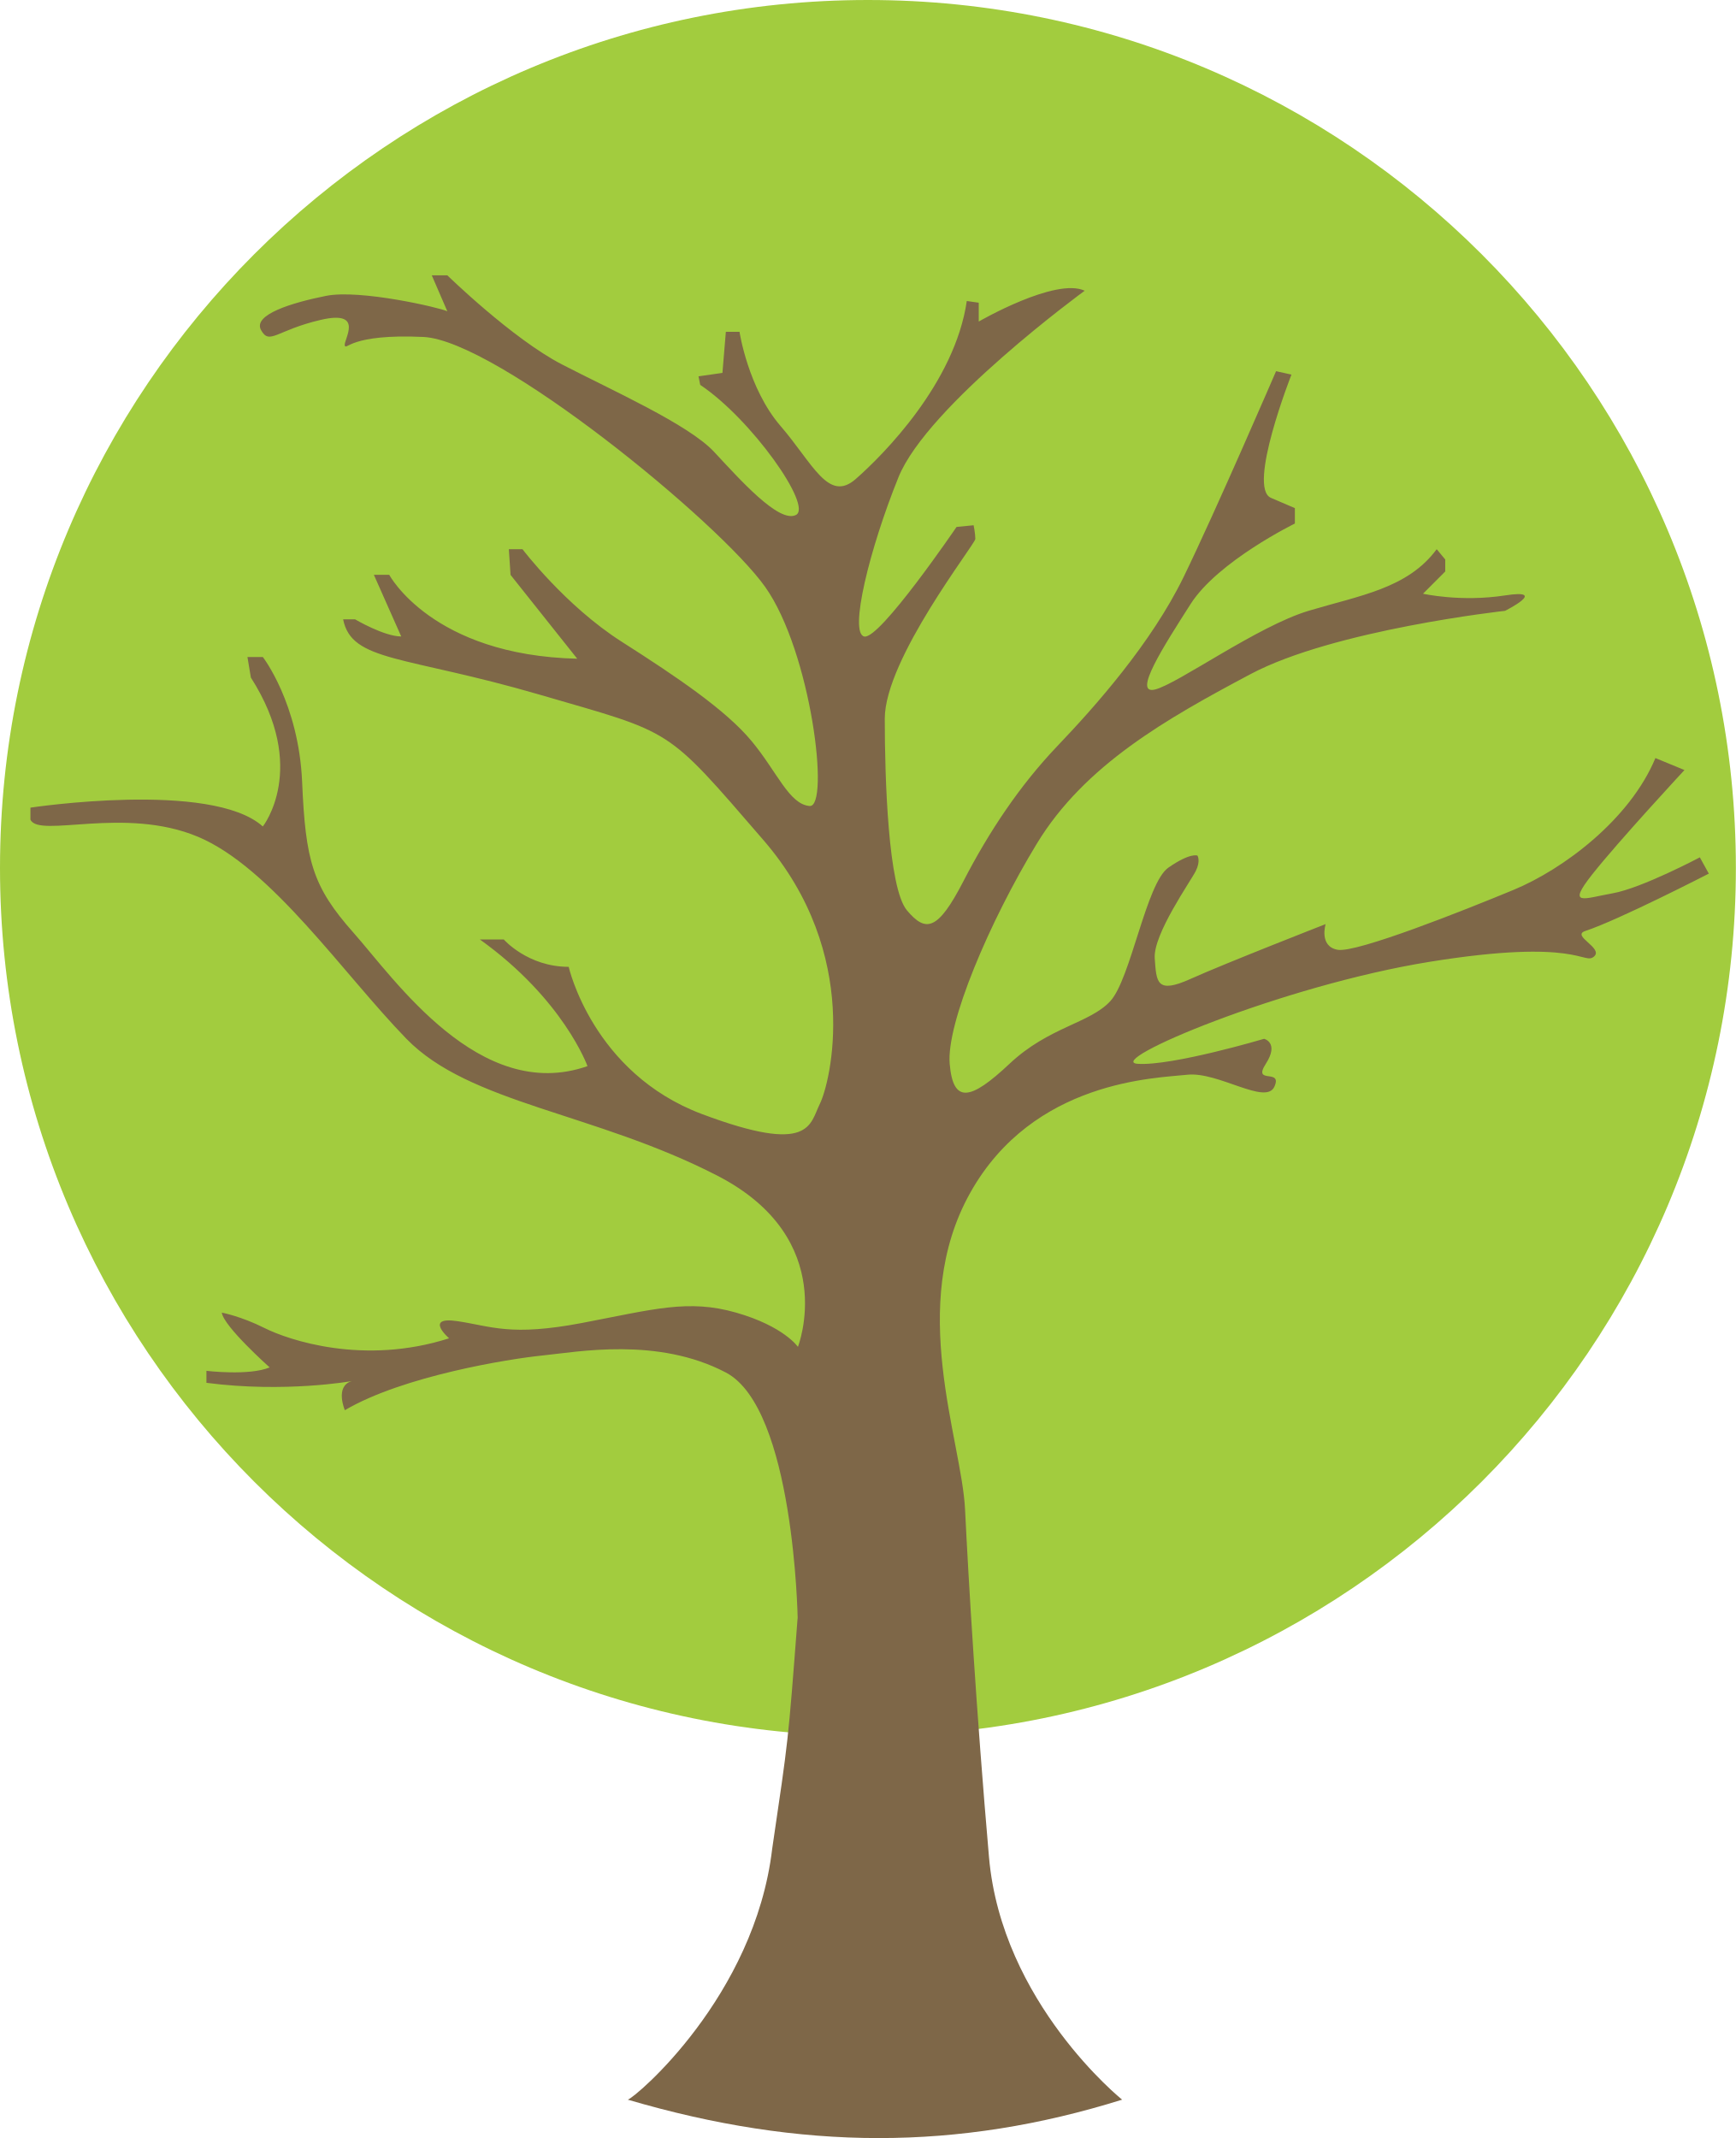
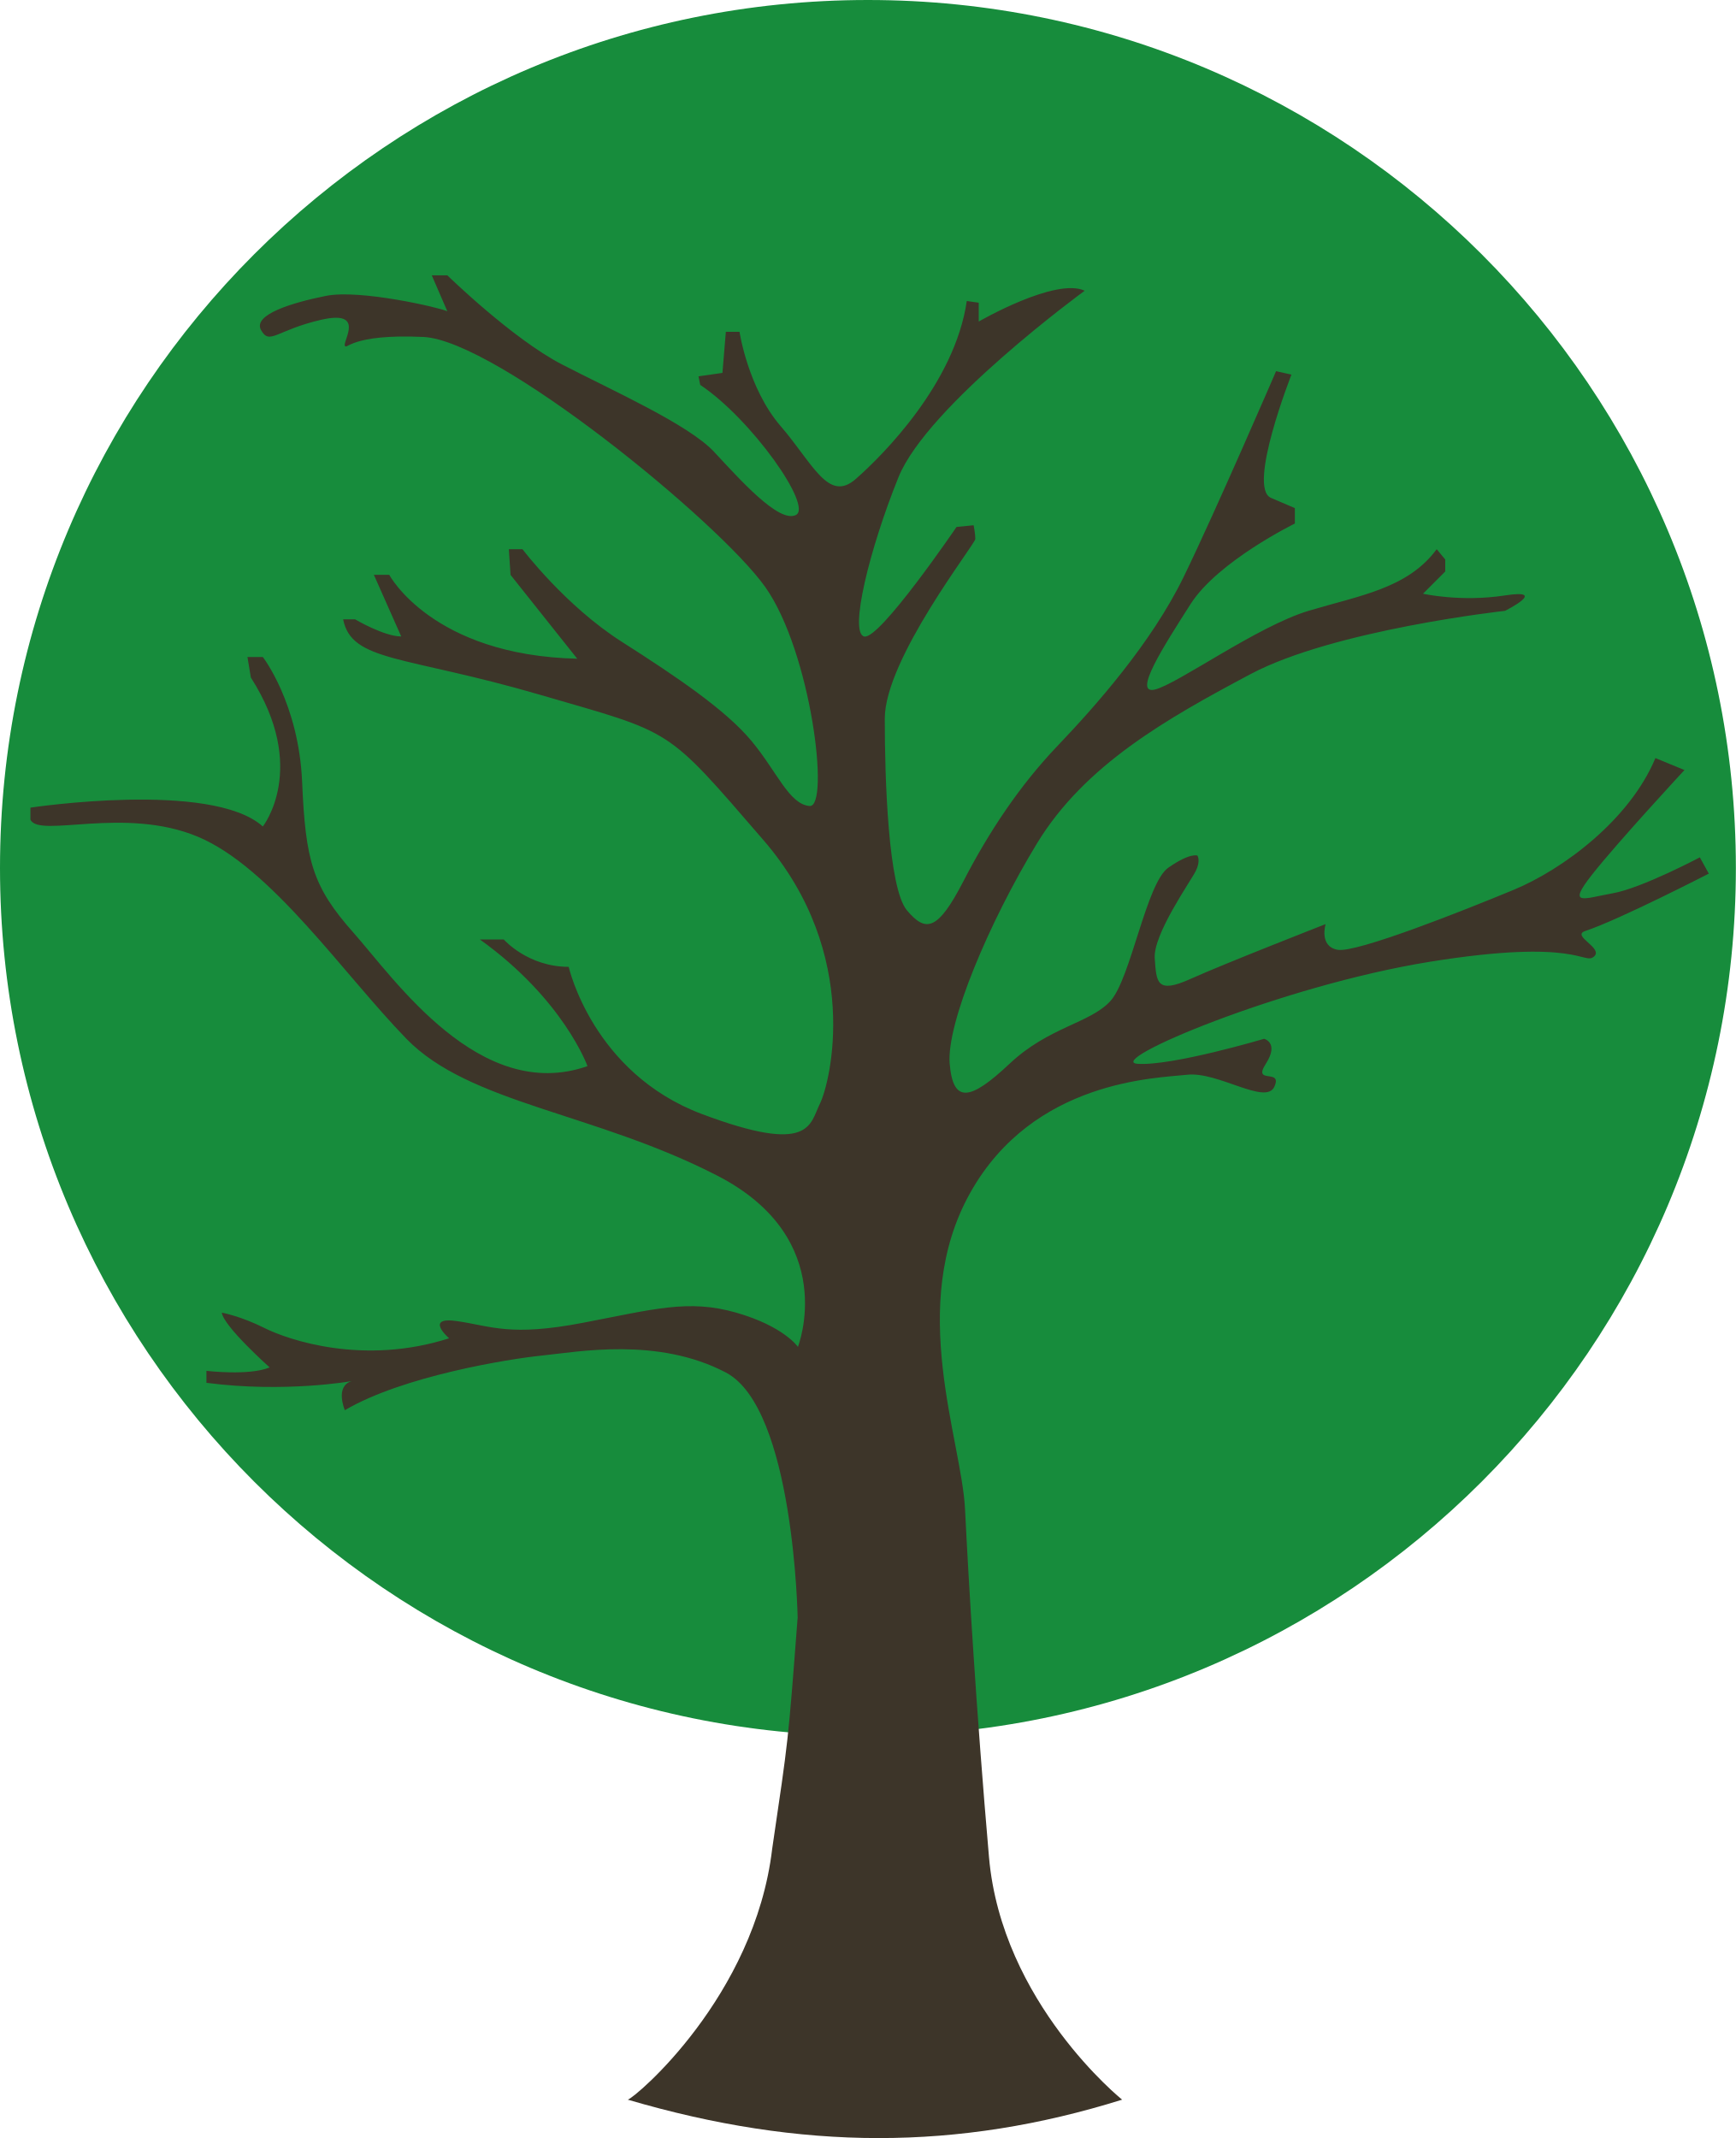
<svg xmlns="http://www.w3.org/2000/svg" class="logo-gretel" xml:space="preserve" version="1.1" y="0px" x="0px" viewBox="0 0 272 335">
-   <circle fill="#A2CC3E" cy="136" cx="136" r="136" />
-   <path fill="#7E6748" d="m124.99 253.58s-0.535-32.886-11.246-38.519c-10.711-5.632-23.295-3.219-28.649-2.682-5.356 0.537-21.957 3.22-31.06 8.584 0 0-1.606-3.755 1.071-4.56 0 0-10.443 1.877-22.759 0.268v-1.878s6.694 0.804 9.907-0.536c0 0-7.23-6.437-7.497-8.583 0 0 2.946 0.537 6.694 2.414s15.53 5.901 28.917 1.609c0 0-4.017-3.487 1.339-2.682 5.355 0.804 8.301 2.414 19.546 0.269 11.245-2.146 16.6-3.755 24.098-1.61s9.678 5.364 9.678 5.364 6.656-16.897-12.622-26.822c-19.278-9.925-38.825-11.266-48.732-21.458s-21.152-26.822-32.666-31.65c-11.513-4.828-24.901 0.268-26.24-2.682v-1.877s28.381-4.292 36.414 2.95c0 0 7.23-9.12-1.874-23.335l-0.536-3.219h2.41s5.623 7.242 6.159 19.58c0.535 12.338 1.606 16.361 8.032 23.603s19.814 26.823 36.682 20.922c0 0-3.748-10.461-16.868-19.849h3.748s3.749 4.292 10.175 4.292c0 0 3.748 16.63 20.884 23.067 17.135 6.437 16.868 1.61 18.475-1.609 1.606-3.219 6.693-23.336-8.836-41.306-15.53-17.971-13.924-16.629-35.077-22.799-21.152-6.169-29.452-5.097-30.791-11.802h1.874s4.552 2.682 7.229 2.682l-4.284-9.656h2.41s6.694 12.607 29.452 13.143l-10.447-13.133-0.268-4.023h2.142s6.693 8.851 15.529 14.484 16.333 10.729 20.35 15.557c4.016 4.828 5.891 9.924 9.104 10.192s0.267-24.139-6.962-34.332-42.037-38.624-53.55-39.161c-11.514-0.536-12.05 2.146-12.317 1.342-0.268-0.805 3.213-5.633-3.748-4.023-6.962 1.609-8.032 4.023-9.371 1.609s4.819-4.292 10.174-5.365 17.939 1.877 19.01 2.414l-2.436-5.633h2.436s10.175 9.924 17.94 13.948c7.764 4.023 19.813 9.388 23.829 13.679 4.016 4.292 10.175 11.266 12.852 9.924 2.678-1.341-6.961-15.021-14.994-20.385l-0.268-1.341 3.749-0.537 0.535-6.437h2.141s1.339 8.851 6.426 14.752c5.088 5.901 7.498 12.07 11.782 8.315s15.529-15.021 17.404-27.895l1.874 0.268v2.95s12.049-6.974 16.601-4.828c0 0-24.634 17.971-29.185 29.236-4.552 11.265-7.765 24.408-5.355 24.944s14.459-17.166 14.459-17.166l2.677-0.268s0.268 1.341 0.268 2.146-14.19 18.776-14.19 28.163c0 9.388 0.535 26.554 3.48 30.041 2.946 3.487 4.82 3.218 8.836-4.56s8.835-15.02 14.726-21.189 14.727-16.093 19.814-26.554c5.087-10.46 14.458-32.187 14.458-32.187l2.41 0.536s-6.962 17.703-3.213 19.312l3.749 1.609v2.414s-12.05 5.901-16.334 12.606c-4.283 6.706-9.104 14.216-5.623 13.411 3.481-0.804 16.065-9.924 24.098-12.338 8.032-2.414 15.529-3.487 20.081-9.656l1.339 1.609v1.878l-3.481 3.487s5.891 1.341 12.852 0.268 0 2.414 0 2.414-26.776 2.951-39.895 9.925c-13.12 6.973-25.973 14.216-33.47 26.554-7.496 12.338-14.191 28.219-13.655 34.495 0.536 6.275 3.213 5.794 9.372 0 6.158-5.795 12.584-6.331 15.797-9.818s5.623-18.507 9.103-20.921c3.481-2.414 4.552-1.878 4.552-1.878s0.535 0.805-0.268 2.414c-0.803 1.609-6.694 9.924-6.426 13.679s0.268 5.633 5.623 3.219c5.356-2.414 21.153-8.583 21.153-8.583s-1.072 3.487 1.874 4.023c2.945 0.536 19.813-6.169 27.578-9.387 7.765-3.219 18.208-10.997 22.224-20.653l4.552 1.878s-10.442 11.265-14.459 16.362c-4.016 5.096-1.338 3.755 3.213 2.95s13.655-5.632 13.655-5.632l1.406 2.548s-14.057 7.242-19.346 8.986c-2.303 0.759 2.945 2.682 1.339 4.023-1.607 1.341-2.41-2.951-25.705 0.805-23.294 3.755-51.141 15.613-45.785 15.987 5.355 0.374 19.814-3.917 19.814-3.917s2.41 0.593 0.268 3.917c-2.143 3.325 2.678 0.642 1.339 3.592-1.339 2.951-8.836-2.414-13.655-1.877-4.82 0.536-24.099 0.804-34.006 18.507s-1.339 38.623-0.803 49.62 1.758 31.576 3.749 54.449c1.991 22.872 20.862 38.017 20.862 38.017-25.748 8.046-50.24 8.002-77.462 0 1.168-0.308 19.891-16.148 22.628-39.305 2.57-17.47 2.46-16.26 3.98-36.12z" />
+   <circle fill="hsl(139, 72%, 32%)" cy="136" cx="136" r="136" />
+   <path fill="#3d3529" d="m124.99 253.58s-0.535-32.886-11.246-38.519c-10.711-5.632-23.295-3.219-28.649-2.682-5.356 0.537-21.957 3.22-31.06 8.584 0 0-1.606-3.755 1.071-4.56 0 0-10.443 1.877-22.759 0.268v-1.878s6.694 0.804 9.907-0.536c0 0-7.23-6.437-7.497-8.583 0 0 2.946 0.537 6.694 2.414s15.53 5.901 28.917 1.609c0 0-4.017-3.487 1.339-2.682 5.355 0.804 8.301 2.414 19.546 0.269 11.245-2.146 16.6-3.755 24.098-1.61s9.678 5.364 9.678 5.364 6.656-16.897-12.622-26.822c-19.278-9.925-38.825-11.266-48.732-21.458s-21.152-26.822-32.666-31.65c-11.513-4.828-24.901 0.268-26.24-2.682v-1.877s28.381-4.292 36.414 2.95c0 0 7.23-9.12-1.874-23.335l-0.536-3.219h2.41s5.623 7.242 6.159 19.58c0.535 12.338 1.606 16.361 8.032 23.603s19.814 26.823 36.682 20.922c0 0-3.748-10.461-16.868-19.849h3.748s3.749 4.292 10.175 4.292c0 0 3.748 16.63 20.884 23.067 17.135 6.437 16.868 1.61 18.475-1.609 1.606-3.219 6.693-23.336-8.836-41.306-15.53-17.971-13.924-16.629-35.077-22.799-21.152-6.169-29.452-5.097-30.791-11.802h1.874s4.552 2.682 7.229 2.682l-4.284-9.656h2.41s6.694 12.607 29.452 13.143l-10.447-13.133-0.268-4.023h2.142s6.693 8.851 15.529 14.484 16.333 10.729 20.35 15.557c4.016 4.828 5.891 9.924 9.104 10.192s0.267-24.139-6.962-34.332-42.037-38.624-53.55-39.161c-11.514-0.536-12.05 2.146-12.317 1.342-0.268-0.805 3.213-5.633-3.748-4.023-6.962 1.609-8.032 4.023-9.371 1.609s4.819-4.292 10.174-5.365 17.939 1.877 19.01 2.414l-2.436-5.633h2.436s10.175 9.924 17.94 13.948c7.764 4.023 19.813 9.388 23.829 13.679 4.016 4.292 10.175 11.266 12.852 9.924 2.678-1.341-6.961-15.021-14.994-20.385l-0.268-1.341 3.749-0.537 0.535-6.437h2.141s1.339 8.851 6.426 14.752c5.088 5.901 7.498 12.07 11.782 8.315s15.529-15.021 17.404-27.895l1.874 0.268v2.95s12.049-6.974 16.601-4.828c0 0-24.634 17.971-29.185 29.236-4.552 11.265-7.765 24.408-5.355 24.944s14.459-17.166 14.459-17.166l2.677-0.268s0.268 1.341 0.268 2.146-14.19 18.776-14.19 28.163c0 9.388 0.535 26.554 3.48 30.041 2.946 3.487 4.82 3.218 8.836-4.56s8.835-15.02 14.726-21.189 14.727-16.093 19.814-26.554c5.087-10.46 14.458-32.187 14.458-32.187l2.41 0.536s-6.962 17.703-3.213 19.312l3.749 1.609v2.414s-12.05 5.901-16.334 12.606c-4.283 6.706-9.104 14.216-5.623 13.411 3.481-0.804 16.065-9.924 24.098-12.338 8.032-2.414 15.529-3.487 20.081-9.656l1.339 1.609v1.878l-3.481 3.487s5.891 1.341 12.852 0.268 0 2.414 0 2.414-26.776 2.951-39.895 9.925c-13.12 6.973-25.973 14.216-33.47 26.554-7.496 12.338-14.191 28.219-13.655 34.495 0.536 6.275 3.213 5.794 9.372 0 6.158-5.795 12.584-6.331 15.797-9.818s5.623-18.507 9.103-20.921c3.481-2.414 4.552-1.878 4.552-1.878s0.535 0.805-0.268 2.414c-0.803 1.609-6.694 9.924-6.426 13.679s0.268 5.633 5.623 3.219c5.356-2.414 21.153-8.583 21.153-8.583s-1.072 3.487 1.874 4.023c2.945 0.536 19.813-6.169 27.578-9.387 7.765-3.219 18.208-10.997 22.224-20.653l4.552 1.878s-10.442 11.265-14.459 16.362c-4.016 5.096-1.338 3.755 3.213 2.95s13.655-5.632 13.655-5.632l1.406 2.548s-14.057 7.242-19.346 8.986c-2.303 0.759 2.945 2.682 1.339 4.023-1.607 1.341-2.41-2.951-25.705 0.805-23.294 3.755-51.141 15.613-45.785 15.987 5.355 0.374 19.814-3.917 19.814-3.917s2.41 0.593 0.268 3.917c-2.143 3.325 2.678 0.642 1.339 3.592-1.339 2.951-8.836-2.414-13.655-1.877-4.82 0.536-24.099 0.804-34.006 18.507s-1.339 38.623-0.803 49.62 1.758 31.576 3.749 54.449c1.991 22.872 20.862 38.017 20.862 38.017-25.748 8.046-50.24 8.002-77.462 0 1.168-0.308 19.891-16.148 22.628-39.305 2.57-17.47 2.46-16.26 3.98-36.12z" />
</svg>
